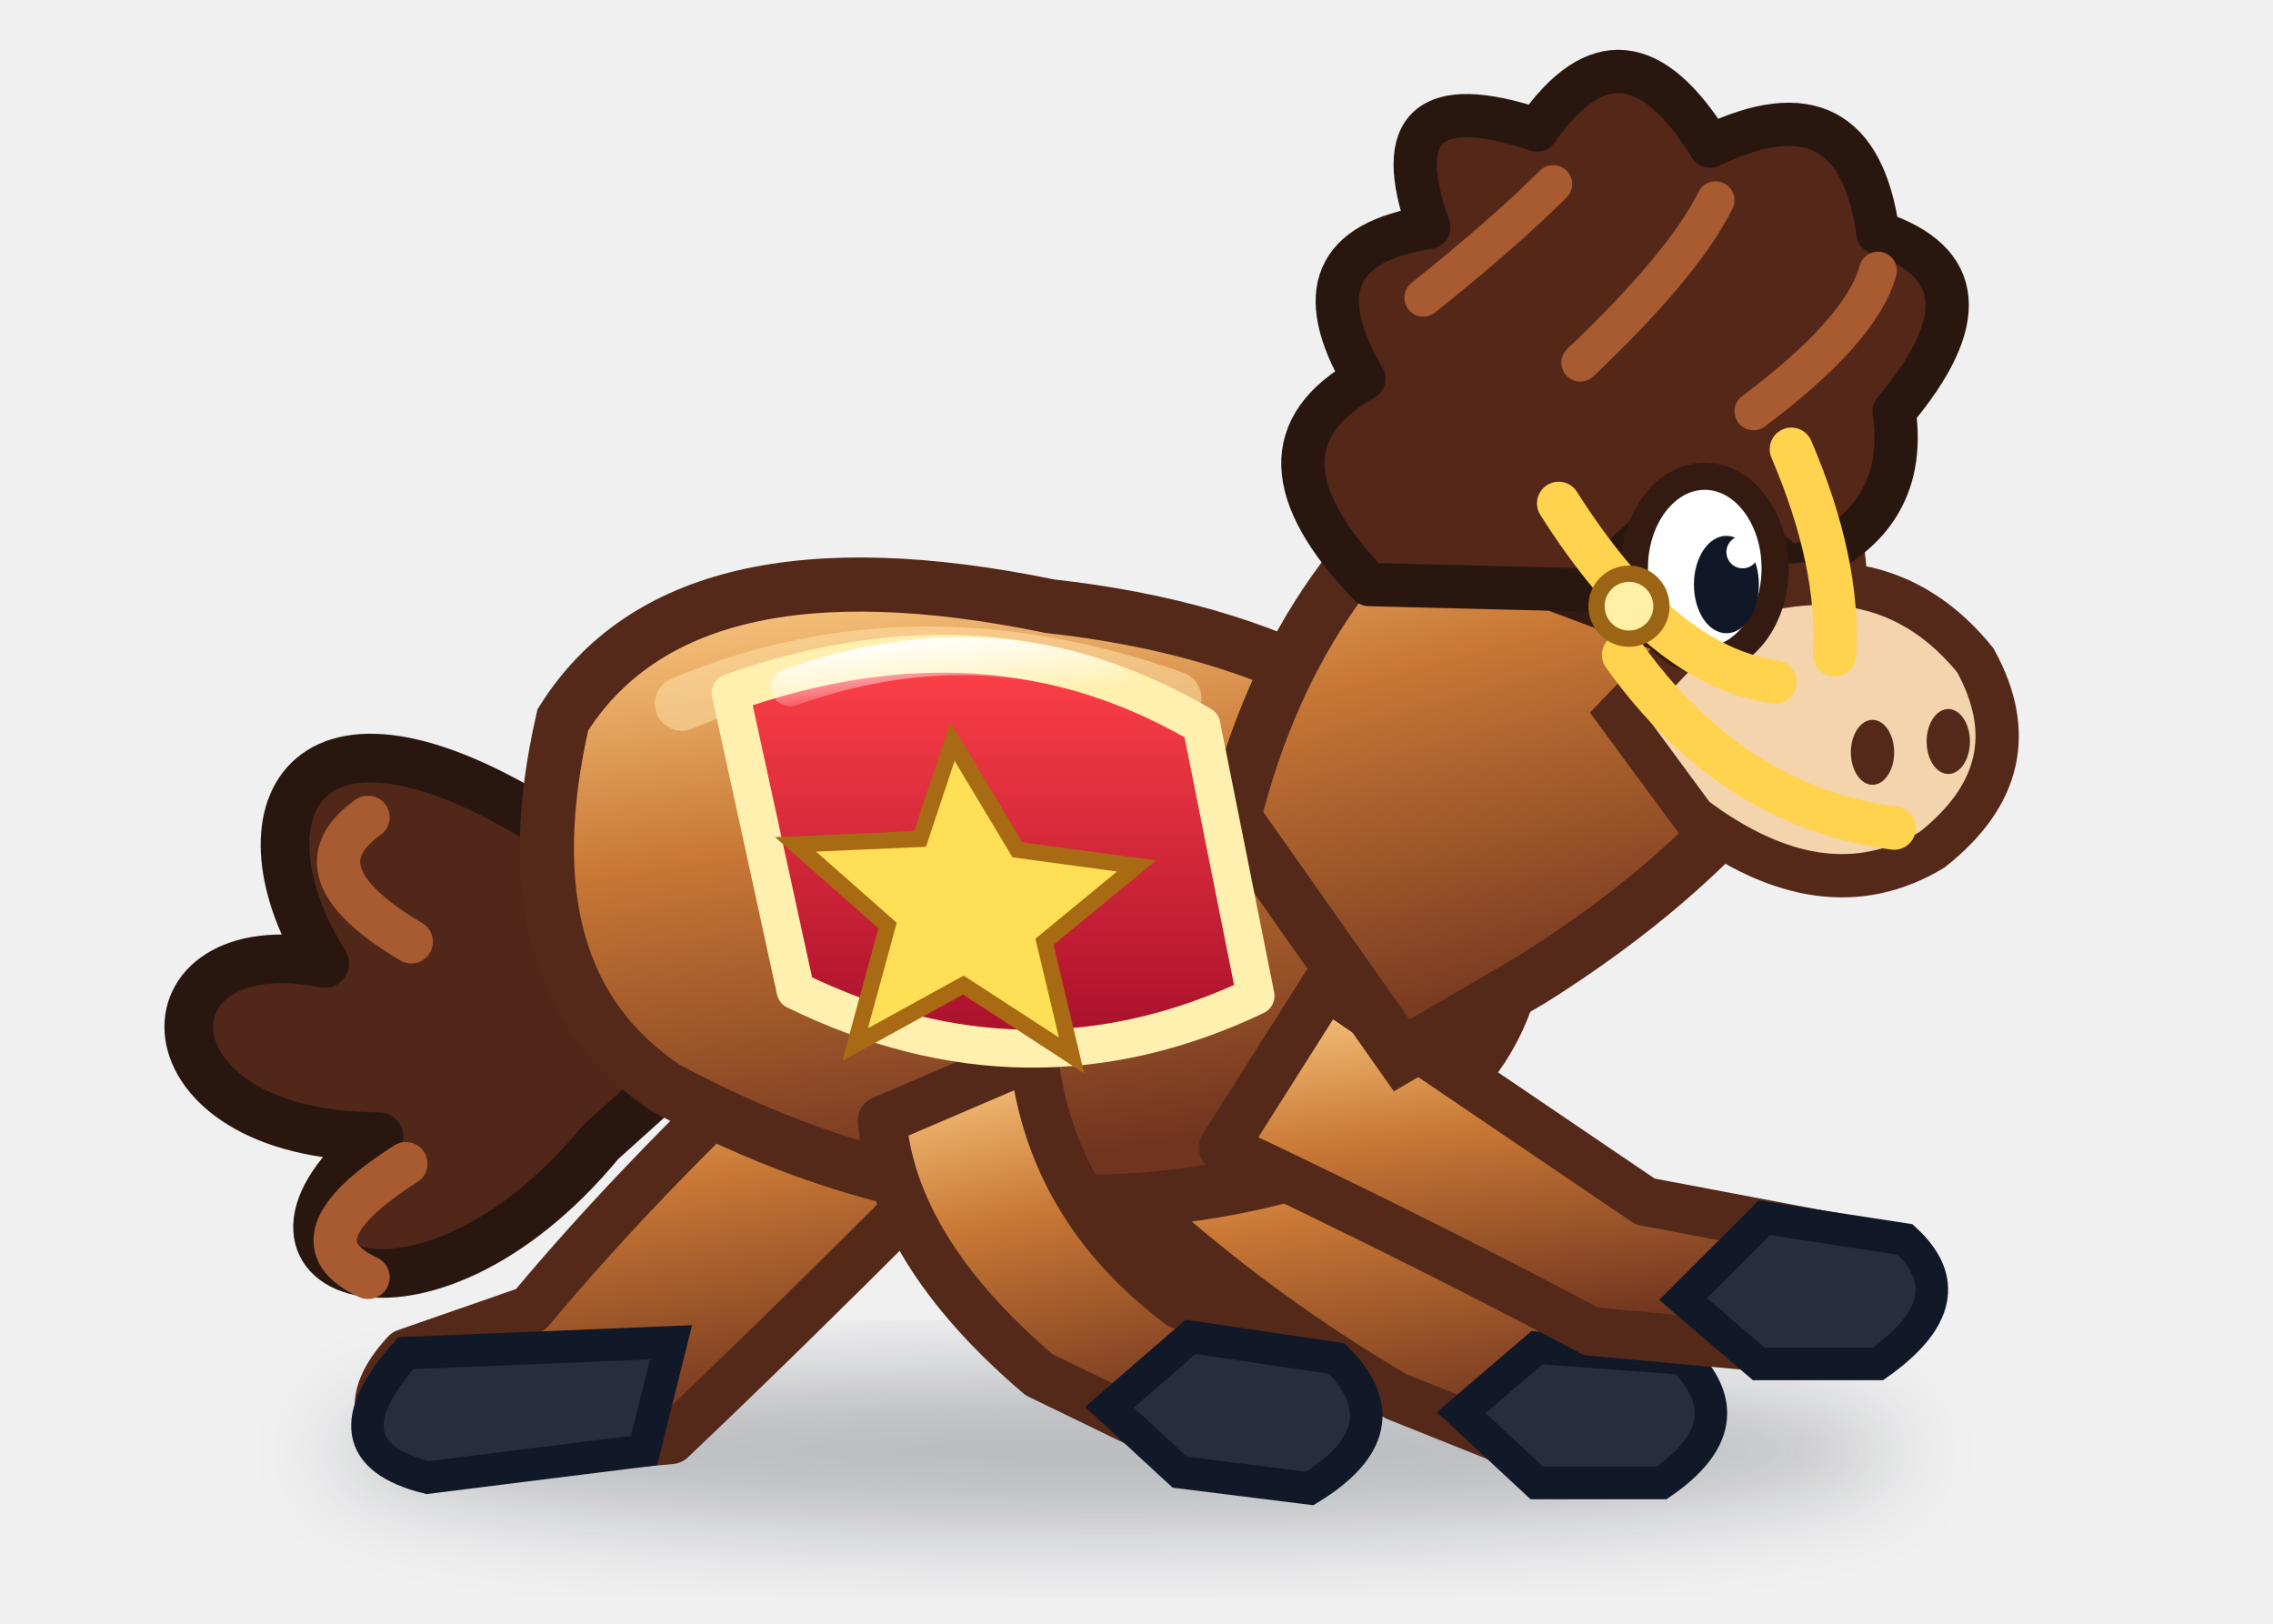
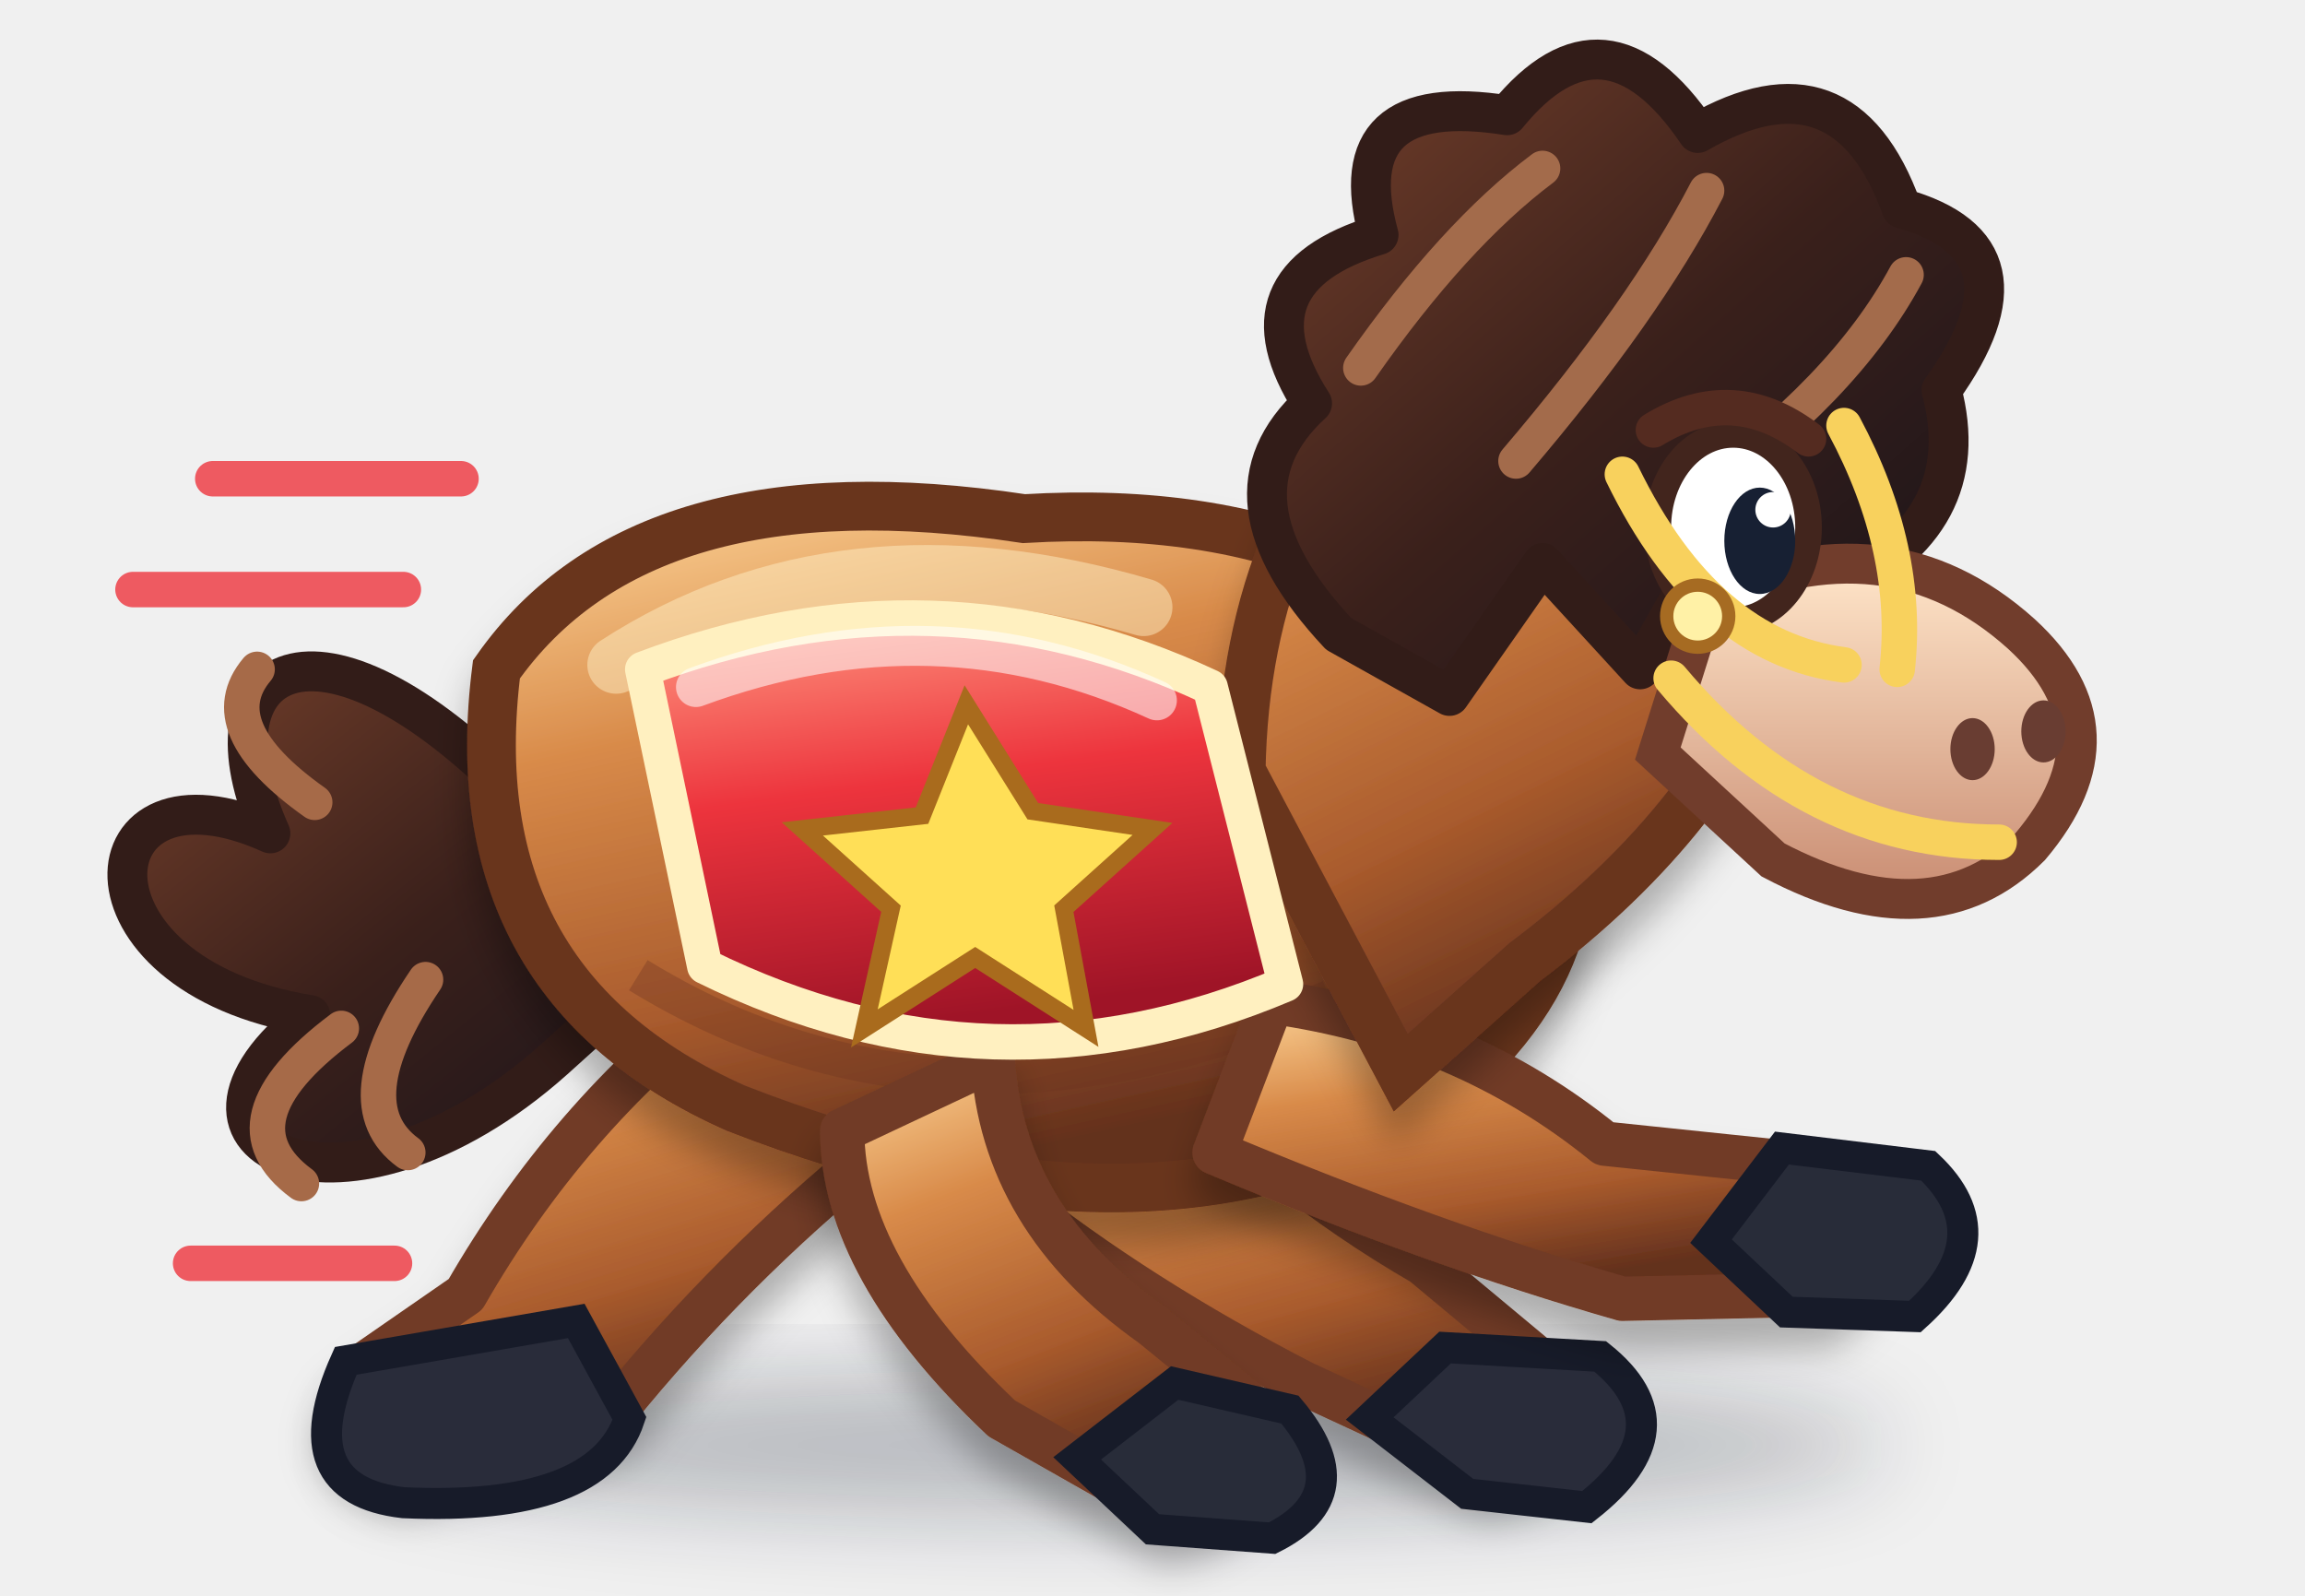
- <svg xmlns="http://www.w3.org/2000/svg" viewBox="0 0 420 300">
+ <svg xmlns="http://www.w3.org/2000/svg" viewBox="0 0 520 360">
  <defs>
-     <linearGradient id="coat" x1="0" y1="0" x2=".25" y2="1">
-       <stop stop-color="#ffd28a" />
-       <stop offset=".45" stop-color="#c97835" />
-       <stop offset="1" stop-color="#71351f" />
+     <linearGradient id="body" x1="0" y1="0" x2=".35" y2="1">
+       <stop stop-color="#ffd89b" />
+       <stop offset=".35" stop-color="#d88a49" />
+       <stop offset=".72" stop-color="#a95b2d" />
+       <stop offset="1" stop-color="#63301d" />
    </linearGradient>
-     <linearGradient id="saddle" x1="0" y1="0" x2="0" y2="1">
-       <stop stop-color="#ff4148" />
-       <stop offset="1" stop-color="#a70f2b" />
+     <linearGradient id="mane" x1="0" y1="0" x2="1" y2="1">
+       <stop stop-color="#75402b" />
+       <stop offset=".5" stop-color="#3a201b" />
+       <stop offset="1" stop-color="#17131a" />
    </linearGradient>
-     <linearGradient id="shine" x1="0" y1="0" x2="1" y2="1">
-       <stop stop-color="#fff" stop-opacity=".9" />
-       <stop offset="1" stop-color="#fff" stop-opacity="0" />
+     <linearGradient id="cloth" x1="0" y1="0" x2=".2" y2="1">
+       <stop stop-color="#ff9b83" />
+       <stop offset=".45" stop-color="#ed343d" />
+       <stop offset="1" stop-color="#9f1427" />
    </linearGradient>
-     <filter id="shadow" x="-30%" y="-30%" width="160%" height="170%">
-       <feGaussianBlur stdDeviation="8" />
+     <linearGradient id="muzzle" x1="0" y1="0" x2="0" y2="1">
+       <stop stop-color="#ffe5c9" />
+       <stop offset="1" stop-color="#c98c72" />
+     </linearGradient>
+     <filter id="shade" x="-30%" y="-30%" width="170%" height="180%">
+       <feGaussianBlur stdDeviation="10" />
+     </filter>
+     <filter id="drop" x="-30%" y="-30%" width="170%" height="180%">
+       <feGaussianBlur in="SourceAlpha" stdDeviation="4" />
+       <feOffset dy="7" />
+       <feComponentTransfer>
+         <feFuncA type="linear" slope=".28" />
+       </feComponentTransfer>
+       <feMerge>
+         <feMergeNode />
+         <feMergeNode in="SourceGraphic" />
+       </feMerge>
    </filter>
  </defs>
-   <ellipse cx="206" cy="268" rx="145" ry="15" fill="#071326" opacity=".24" filter="url(#shadow)" />
-   <path d="M102 153 C55 123 43 151 60 178 C25 171 25 210 70 210 C39 235 78 251 111 211 L151 175Z" fill="#512719" stroke="#29170f" stroke-width="9" stroke-linejoin="round" />
-   <path d="M76 174 Q54 161 68 151 M75 215 Q53 229 68 236" fill="none" stroke="#a85a30" stroke-width="8" stroke-linecap="round" />
-   <path d="M146 192 Q118 218 98 242 L75 250 Q63 263 80 270 L124 266 Q143 248 169 222Z" fill="url(#coat)" stroke="#54291a" stroke-width="9" stroke-linejoin="round" />
-   <path d="M75 250 L124 248 L119 268 L79 273 Q59 268 75 250Z" fill="#282d3d" stroke="#111827" stroke-width="6" />
-   <path d="M231 195 Q250 222 279 237 L302 251 Q312 268 293 272 L258 258 Q229 241 205 218Z" fill="url(#coat)" stroke="#54291a" stroke-width="9" stroke-linejoin="round" />
-   <path d="M284 249 L311 251 Q323 263 307 274 L284 274 L270 261Z" fill="#282d3d" stroke="#111827" stroke-width="6" />
-   <path d="M104 133 Q126 98 194 112 Q257 119 280 159 Q286 197 248 214 Q186 235 123 201 Q93 181 104 133Z" fill="url(#coat)" stroke="#54291a" stroke-width="10" />
-   <path d="M126 130 Q169 112 217 129" fill="none" stroke="#ffe0a6" stroke-width="10" stroke-linecap="round" opacity=".55" />
-   <path d="M245 182 Q276 203 304 222 L341 229 Q354 240 338 250 L294 246 Q264 230 226 212Z" fill="url(#coat)" stroke="#54291a" stroke-width="9" stroke-linejoin="round" />
-   <path d="M326 225 L352 229 Q364 240 347 252 L325 252 L311 240Z" fill="#282d3d" stroke="#111827" stroke-width="6" />
-   <path d="M191 195 Q194 223 218 241 L238 250 Q245 267 225 270 L192 254 Q165 231 163 207Z" fill="url(#coat)" stroke="#54291a" stroke-width="9" stroke-linejoin="round" />
-   <path d="M220 247 L247 251 Q260 264 242 275 L218 272 L205 260Z" fill="#282d3d" stroke="#111827" stroke-width="6" />
-   <path d="M228 151 Q240 103 278 80 Q301 64 330 83 Q347 100 335 132 Q318 159 283 181 L259 195Z" fill="url(#coat)" stroke="#54291a" stroke-width="10" />
-   <path d="M266 101 Q258 62 280 43 Q295 23 315 41 Q333 60 325 92 L306 116Z" fill="#6f351f" stroke="#351a12" stroke-width="8" />
-   <path d="M282 47 Q290 28 301 42 L309 68Z" fill="#f2a6a0" stroke="#54291a" stroke-width="5" />
-   <path d="M316 50 Q335 33 341 53 L331 83Z" fill="#f2a6a0" stroke="#54291a" stroke-width="5" />
-   <path d="M253 108 Q229 83 252 70 Q238 46 264 42 Q254 14 284 24 Q300 1 316 27 Q343 14 347 43 Q371 51 350 76 Q353 97 331 105 L313 91 L293 109Z" fill="#542719" stroke="#29170f" stroke-width="8" stroke-linejoin="round" />
-   <path d="M263 55 Q278 43 287 34 M292 67 Q311 49 317 37 M324 76 Q344 61 347 50" fill="none" stroke="#a85a30" stroke-width="7" stroke-linecap="round" />
-   <path d="M319 111 Q348 101 365 122 Q376 142 357 157 Q337 169 313 151 L299 132Z" fill="#f4d4ad" stroke="#54291a" stroke-width="8" />
-   <ellipse cx="346" cy="139" rx="4" ry="6" fill="#54291a" />
-   <ellipse cx="360" cy="137" rx="4" ry="6" fill="#54291a" />
-   <ellipse cx="315" cy="105" rx="13" ry="17" fill="#fff" stroke="#351a12" stroke-width="5" />
-   <ellipse cx="319" cy="108" rx="6" ry="9" fill="#101827" />
-   <circle cx="322" cy="102" r="3" fill="#fff" />
-   <path d="M288 93 Q307 123 328 126 M300 121 Q320 149 350 153 M331 83 Q340 104 339 121" fill="none" stroke="#ffd34d" stroke-width="8" stroke-linecap="round" />
-   <circle cx="301" cy="112" r="6" fill="#fff0a6" stroke="#9c6415" stroke-width="3" />
-   <path d="M135 128 Q183 111 222 134 L232 184 Q190 204 147 183Z" fill="url(#saddle)" stroke="#fff0b0" stroke-width="7" stroke-linejoin="round" />
-   <path d="M176 137 L188 157 L210 160 L193 174 L198 195 L178 182 L158 193 L164 171 L147 156 L170 155Z" fill="#ffdf55" stroke="#a86a12" stroke-width="3" />
-   <path d="M146 127 Q177 116 205 126" fill="none" stroke="url(#shine)" stroke-width="7" stroke-linecap="round" />
+   <ellipse cx="254" cy="326" rx="172" ry="17" fill="#09152b" opacity=".24" filter="url(#shade)" />
+   <path d="M117 180 C71 133 44 150 61 188 C19 169 14 220 70 229 C31 259 78 281 125 239 L166 202Z" fill="url(#mane)" stroke="#321c18" stroke-width="9" stroke-linejoin="round" />
+   <path d="M71 181 Q47 164 58 151 M77 232 Q49 253 68 267 M96 221 Q77 249 92 260" fill="none" stroke="#a66a48" stroke-width="8" stroke-linecap="round" />
+   <g filter="url(#drop)" stroke="#713b25" stroke-width="10" stroke-linejoin="round">
+     <path d="M163 225 Q128 252 105 292 L79 310 Q70 326 91 330 L139 318 Q165 286 197 260Z" fill="url(#body)" />
+     <path d="M258 235 Q288 266 321 285 L351 310 Q357 329 335 331 L294 312 Q257 293 228 270Z" fill="url(#body)" />
+   </g>
+   <path d="M78 307 L130 298 L142 320 Q135 341 91 339 Q65 336 78 307Z M326 304 L361 306 Q381 322 358 340 L331 337 L309 320Z" fill="#292c3a" stroke="#171b29" stroke-width="7" />
+   <path d="M112 151 Q145 104 231 117 Q315 112 350 170 Q366 216 321 250 Q258 286 166 250 Q103 222 112 151Z" fill="url(#body)" stroke="#69351f" stroke-width="11" filter="url(#drop)" />
+   <path d="M139 150 Q190 117 258 137" fill="none" stroke="#fff0c7" stroke-width="13" stroke-linecap="round" opacity=".48" />
+   <path d="M144 220 Q214 263 300 225" fill="none" stroke="#6d341f" stroke-width="8" opacity=".35" />
+   <g stroke="#713b25" stroke-width="10" stroke-linejoin="round" filter="url(#drop)">
+     <path d="M287 226 Q330 232 362 258 L410 263 Q431 276 412 292 L366 293 Q324 281 274 260Z" fill="url(#body)" />
+     <path d="M224 239 Q226 275 260 299 L282 317 Q286 338 263 341 L226 320 Q190 286 190 255Z" fill="url(#body)" />
+   </g>
+   <path d="M402 259 L435 263 Q452 279 432 297 L403 296 L386 280Z M265 312 L291 318 Q307 337 287 347 L260 345 L243 329Z" fill="#282c39" stroke="#171b29" stroke-width="7" />
+   <path d="M280 174 Q281 115 320 80 Q346 53 385 76 Q416 98 402 143 Q388 184 344 217 L316 242Z" fill="url(#body)" stroke="#69351f" stroke-width="11" filter="url(#drop)" />
+   <path d="M331 103 Q316 67 337 36 Q355 12 374 49 L380 84Z" fill="#8d4a2a" stroke="#54291d" stroke-width="8" />
+   <path d="M377 91 Q382 45 414 39 Q435 40 421 82 L400 111Z" fill="#9b5833" stroke="#54291d" stroke-width="8" />
+   <path d="M344 48 Q354 27 365 54 L368 77Z M397 67 Q411 48 418 57 L404 91Z" fill="#e9a2a0" />
+   <path d="M302 143 Q273 112 296 91 Q278 63 311 53 Q302 20 340 26 Q362 -1 383 30 Q416 11 429 47 Q461 56 438 88 Q446 118 414 133 L392 112 L370 151 L348 127 L327 157Z" fill="url(#mane)" stroke="#321c18" stroke-width="9" stroke-linejoin="round" />
+   <path d="M307 83 Q328 53 348 38 M342 104 Q371 70 385 43 M382 112 Q416 88 430 62" fill="none" stroke="#a36b4b" stroke-width="8" stroke-linecap="round" />
+   <path d="M385 135 Q426 116 456 143 Q480 165 458 191 Q436 213 400 194 L374 170Z" fill="url(#muzzle)" stroke="#713d2c" stroke-width="9" />
+   <ellipse cx="445" cy="169" rx="5" ry="7" fill="#693d32" />
+   <ellipse cx="461" cy="165" rx="5" ry="7" fill="#693d32" />
+   <ellipse cx="391" cy="119" rx="17" ry="21" fill="#fff" stroke="#42251d" stroke-width="6" />
+   <ellipse cx="397" cy="122" rx="8" ry="12" fill="#172033" />
+   <circle cx="400" cy="115" r="4" fill="#fff" />
+   <path d="M373 97 Q391 86 408 99" fill="none" stroke="#542b20" stroke-width="8" stroke-linecap="round" />
+   <path d="M366 107 Q385 146 416 150 M377 153 Q408 190 451 190 M416 96 Q431 124 428 151" fill="none" stroke="#f8d15d" stroke-width="8" stroke-linecap="round" />
+   <circle cx="383" cy="139" r="7" fill="#fff1a6" stroke="#a66b22" stroke-width="3" />
+   <path d="M145 151 Q211 126 273 155 L290 222 Q224 250 159 218Z" fill="url(#cloth)" stroke="#fff0c0" stroke-width="8" stroke-linejoin="round" />
+   <path d="M218 159 L233 183 L260 187 L240 205 L245 232 L220 216 L195 232 L201 205 L181 187 L208 184Z" fill="#ffdf57" stroke="#a96b1d" stroke-width="4" />
+   <path d="M157 155 Q211 135 261 158" fill="none" stroke="#fff" stroke-width="9" stroke-linecap="round" opacity=".55" />
+   <path d="M48 108 L104 108 M30 133 L91 133 M43 285 L89 285" stroke="#ed343d" stroke-width="8" stroke-linecap="round" opacity=".8" />
</svg>
